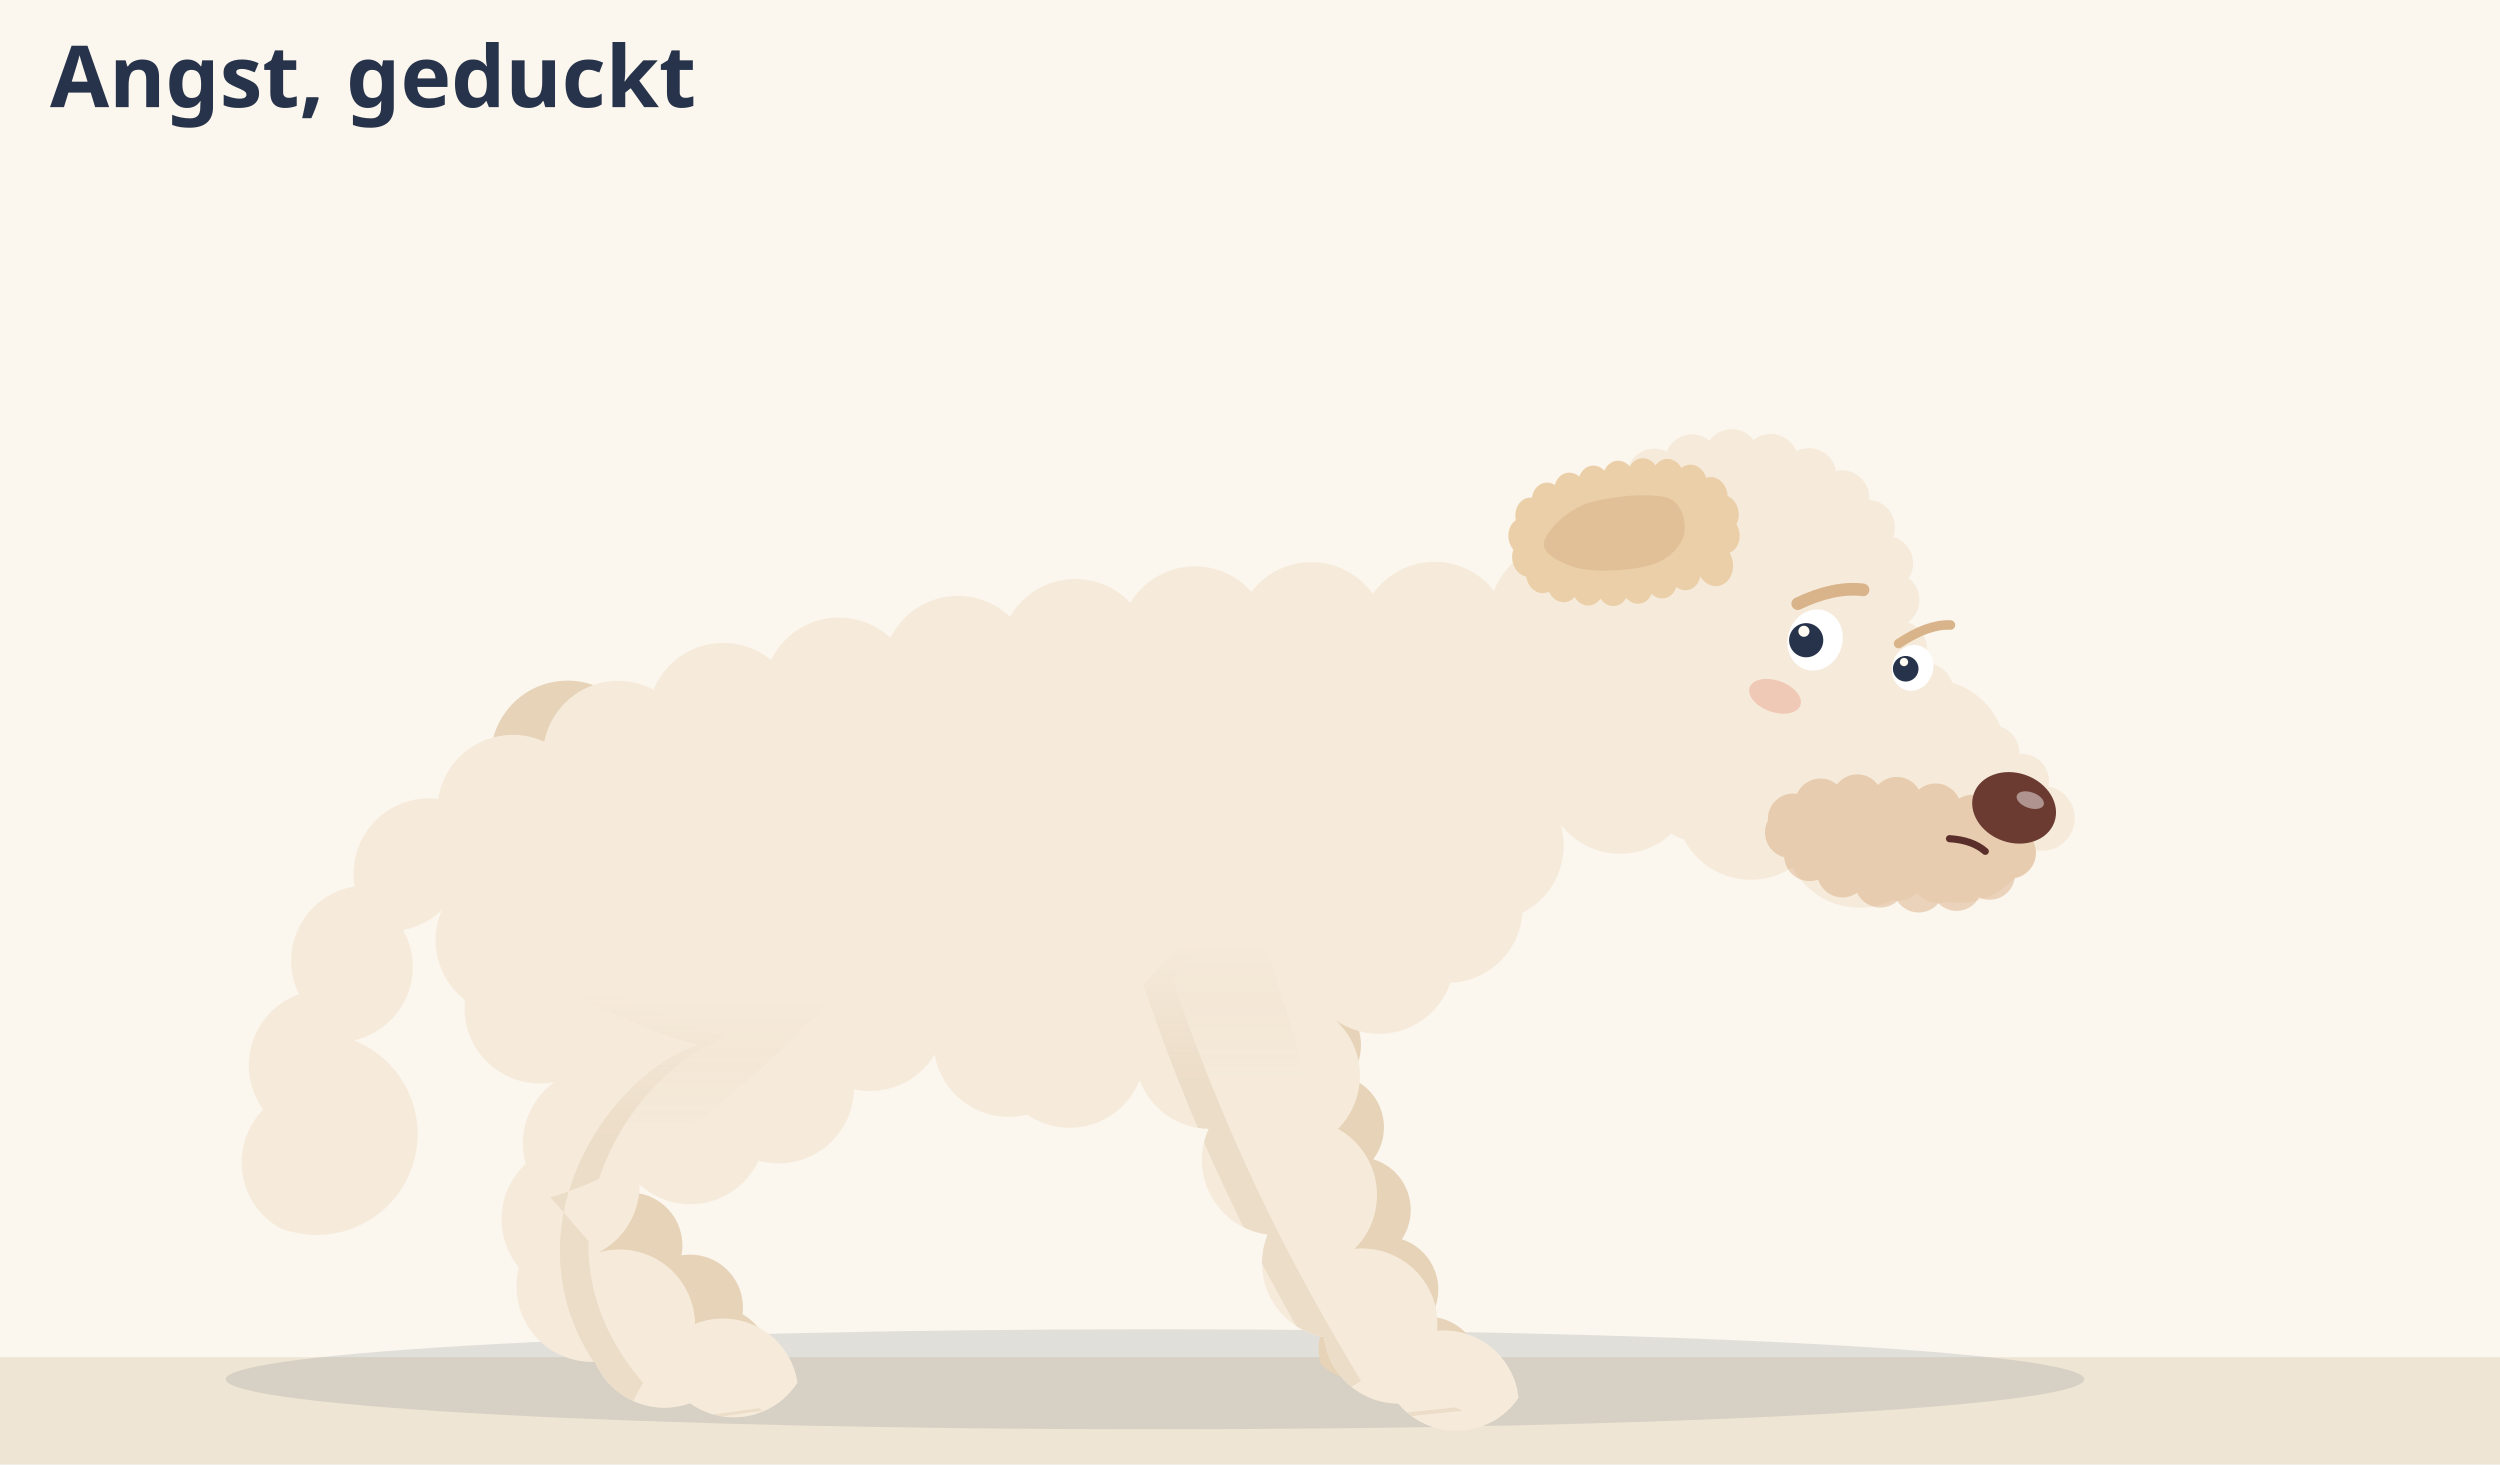
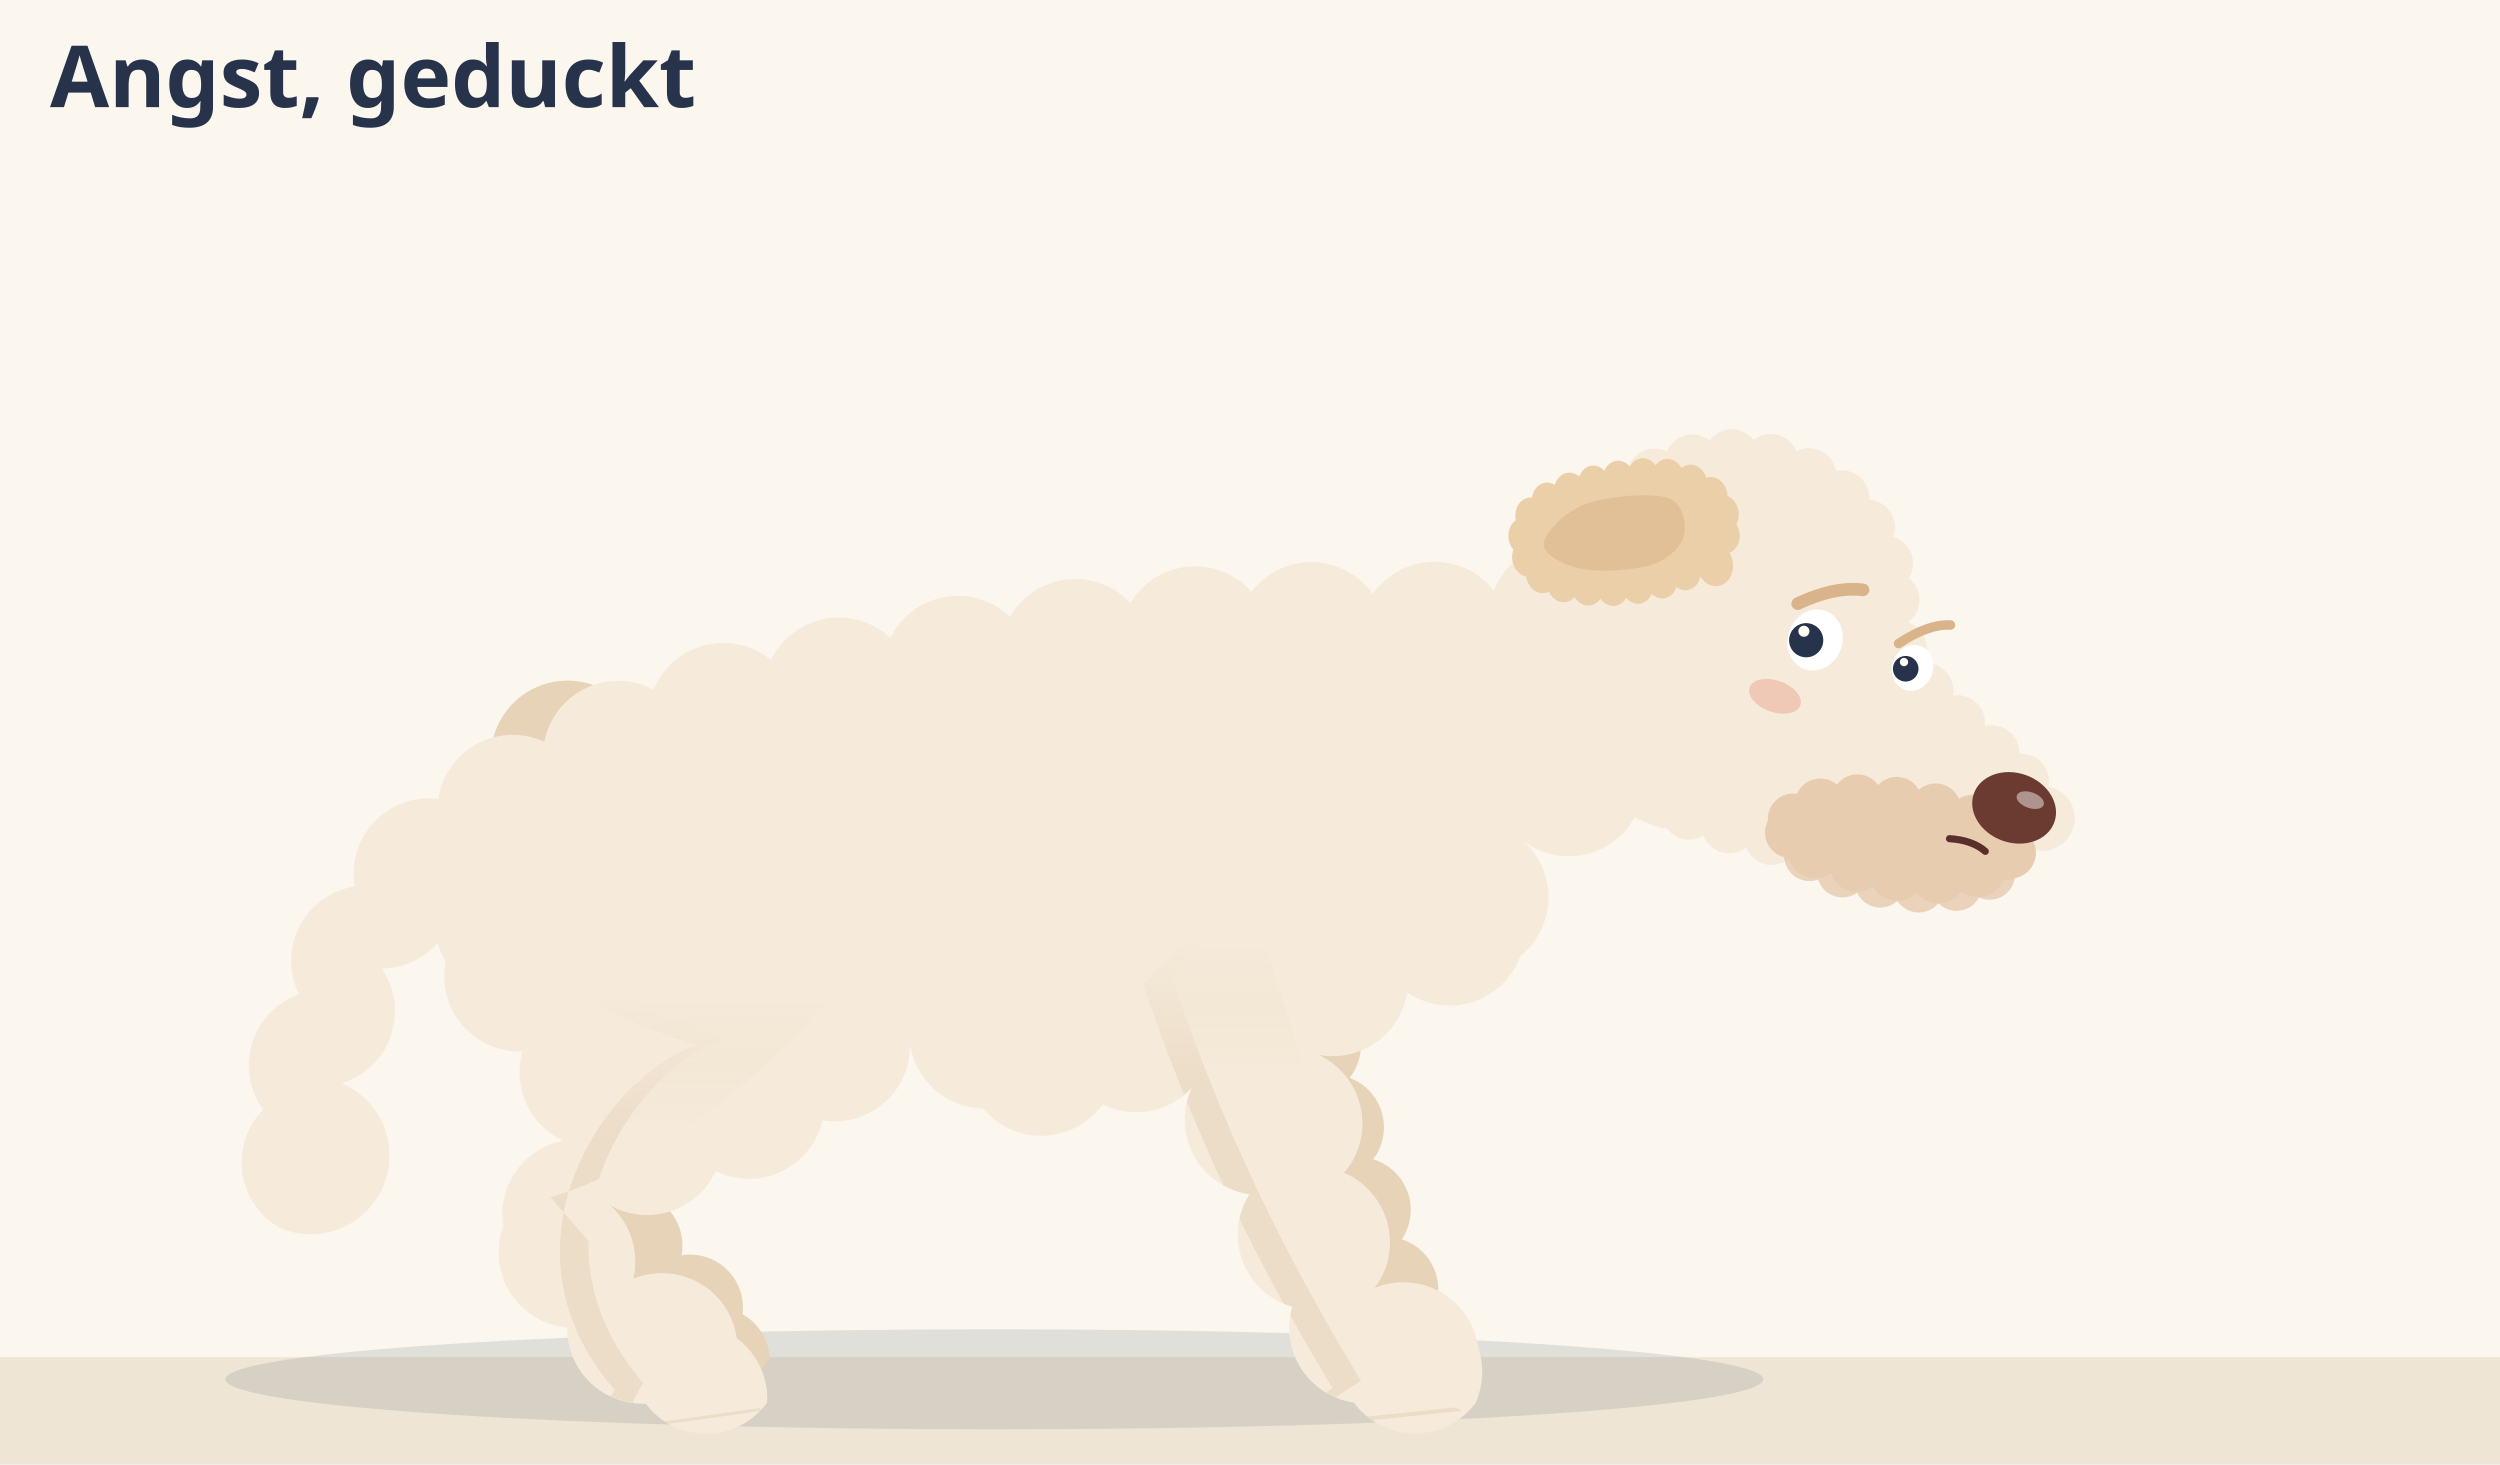
<svg xmlns="http://www.w3.org/2000/svg" viewBox="180 90 700 410">
  <rect x="180" y="90" width="700" height="410" fill="#FBF6EE" />
  <rect x="180" y="470" width="700" height="30" fill="#EFE5D5" />
  <defs>
    <clipPath id="angst-koerper">
-       <path d="M258.3 433.8A21.1 21.1 0 0 1 253.7 400.7A21.1 21.1 0 0 1 263.7 368.4A21.1 21.1 0 0 1 279.3 338.2A21.1 21.1 0 0 1 302.7 313.7A21.1 21.1 0 0 1 332.4 297.7A21.1 21.1 0 0 1 363 283.1A21.1 21.1 0 0 1 395.9 274.8A21.1 21.1 0 0 1 429.3 268.6A21.1 21.1 0 0 1 462.8 262.7A21.1 21.1 0 0 1 496.5 258.8A21.1 21.1 0 0 1 530.4 255.7A21.1 21.1 0 0 1 564.4 256.3A21.1 21.1 0 0 1 598.3 255.4A21.1 21.1 0 0 1 630.9 246.4A21.1 21.1 0 0 1 664.3 242.7A21.1 21.1 0 0 1 696 253.6A21.1 21.1 0 0 1 715.8 280.8A21.1 21.1 0 0 1 741.6 302.9A21.1 21.1 0 0 1 747.7 330.2A21.1 21.1 0 0 1 715.3 338.2A21.1 21.1 0 0 1 681.9 332.8A21.1 21.1 0 0 1 650 321.3A21.1 21.1 0 0 1 617 320.9A21.1 21.1 0 0 1 606.3 345.6A21.1 21.1 0 0 1 586.1 365.2A21.1 21.1 0 0 1 553.8 375.5A21.1 21.1 0 0 1 554.6 406.1A21.1 21.1 0 0 1 559.2 439.7A21.1 21.1 0 0 1 582.4 462.6A21.1 21.1 0 0 1 605.2 481.4A21.1 21.1 0 0 1 571.5 483A21.1 21.1 0 0 1 550.7 464.4A21.1 21.1 0 0 1 534.9 435.7A21.1 21.1 0 0 1 518.4 406.1A21.1 21.1 0 0 1 499.1 392.5A21.1 21.1 0 0 1 467.6 402.1A21.1 21.1 0 0 1 441.7 385.3A21.1 21.1 0 0 1 419.1 395A21.1 21.1 0 0 1 392.4 415A21.1 21.1 0 0 1 359.1 421.7A21.1 21.1 0 0 1 347.3 440.8A21.1 21.1 0 0 1 374.6 460.7A21.1 21.1 0 0 1 403.3 477.1A21.1 21.1 0 0 1 373.2 482.9A21.1 21.1 0 0 1 346.6 471.3A21.1 21.1 0 0 1 325.3 444.9A21.1 21.1 0 0 1 327.2 415.9A21.1 21.1 0 0 1 335.2 393A21.1 21.1 0 0 1 310.2 370A21.1 21.1 0 0 1 308.3 338.2A21.1 21.1 0 0 1 292.9 350.4A21.1 21.1 0 0 1 279.1 381.3A21.1 21.1 0 0 1 258.3 433.8Z" />
+       <path d="M258.3 433.8A21.1 21.1 0 0 1 253.7 400.7A21.1 21.1 0 0 1 263.7 368.4A21.1 21.1 0 0 1 279.3 338.2A21.1 21.1 0 0 1 302.7 313.7A21.1 21.1 0 0 1 332.4 297.7A21.1 21.1 0 0 1 363 283.1A21.1 21.1 0 0 1 395.9 274.8A21.1 21.1 0 0 1 429.3 268.6A21.1 21.1 0 0 1 462.8 262.7A21.1 21.1 0 0 1 496.5 258.8A21.1 21.1 0 0 1 530.4 255.7A21.1 21.1 0 0 1 564.4 256.3A21.1 21.1 0 0 1 598.3 255.4A21.1 21.1 0 0 1 630.9 246.4A21.1 21.1 0 0 1 657.6 250.1A21.1 21.1 0 0 1 660.4 284A21.1 21.1 0 0 1 663.1 317.9A21.1 21.1 0 0 1 637.9 318.5A21.1 21.1 0 0 1 605.3 324.5A21.1 21.1 0 0 1 605.7 357.7A21.1 21.1 0 0 1 574 367.9A21.1 21.1 0 0 1 549 385.3A21.1 21.1 0 0 1 556.3 418.4A21.1 21.1 0 0 1 564.8 450.7A21.1 21.1 0 0 1 593.9 467.3A21.1 21.1 0 0 1 593.1 482.9A21.1 21.1 0 0 1 559.1 482.7A21.1 21.1 0 0 1 541.8 455.9A21.1 21.1 0 0 1 529.8 424.4A21.1 21.1 0 0 1 513.7 394.6A21.1 21.1 0 0 1 488.7 399.2A21.1 21.1 0 0 1 455.3 400.4A21.1 21.1 0 0 1 434.6 379.9A21.1 21.1 0 0 1 410.3 403.7A21.1 21.1 0 0 1 380.4 417.9A21.1 21.1 0 0 1 347.1 424.8A21.1 21.1 0 0 1 357.3 448.1A21.1 21.1 0 0 1 386.3 464.7A21.1 21.1 0 0 1 394.8 482.7A21.1 21.1 0 0 1 360.8 483A21.1 21.1 0 0 1 338.8 461.7A21.1 21.1 0 0 1 320.9 433.4A21.1 21.1 0 0 1 337.7 409.4A21.1 21.1 0 0 1 326.3 384.4A21.1 21.1 0 0 1 304.8 359.1A21.1 21.1 0 0 1 306.9 334.1A21.1 21.1 0 0 1 286.9 361.2A21.1 21.1 0 0 1 275.7 393.3A21.1 21.1 0 0 1 258.3 433.8Z" />
    </clipPath>
  </defs>
  <g>
-     <ellipse cx="503.4" cy="476.2" rx="260.2" ry="14" fill="#26334A" fill-opacity="0.12" />
+     <ellipse cx="458.4" cy="476.2" rx="215.3" ry="14" fill="#26334A" fill-opacity="0.12" />
    <path d="M352.2 285.2A14.8 14.8 0 0 1 370.5 300.4A14.8 14.8 0 0 1 387.9 316.7A14.8 14.8 0 0 1 404.3 334A14.8 14.8 0 0 1 419.8 352A14.8 14.8 0 0 1 405.9 369.3A14.8 14.8 0 0 1 387.8 384.7A14.8 14.8 0 0 1 368.1 398A14.8 14.8 0 0 1 346.7 408.3A14.8 14.8 0 0 1 354.6 424A14.8 14.8 0 0 1 370.8 441.5A14.8 14.8 0 0 1 387.9 458A14.8 14.8 0 0 1 395.5 470.3A14.8 14.8 0 0 1 371.9 473.6A14.8 14.8 0 0 1 357.7 467.9A14.8 14.8 0 0 1 349.8 447.7A14.8 14.8 0 0 1 345.3 424.6A14.8 14.8 0 0 1 349.9 401.5A14.8 14.8 0 0 1 362.7 381.6A14.8 14.8 0 0 1 381.8 367.8A14.8 14.8 0 0 1 362.8 359.6A14.8 14.8 0 0 1 341.6 348.9A14.8 14.8 0 0 1 321.6 336A14.8 14.8 0 0 1 325.6 318.9A14.8 14.8 0 0 1 352.2 285.2Z" fill="#E6D3B8" />
    <path d="M603.7 324.6A14.8 14.8 0 0 1 582 334.1A14.8 14.8 0 0 1 558.6 338.7A14.8 14.8 0 0 1 544.5 346.1A14.8 14.8 0 0 1 551.5 368.8A14.8 14.8 0 0 1 557.9 391.8A14.8 14.8 0 0 1 564.5 414.6A14.8 14.8 0 0 1 572.5 437A14.8 14.8 0 0 1 580.6 458.7A14.8 14.8 0 0 1 594.1 469.8A14.8 14.8 0 0 1 570.5 472.3A14.8 14.8 0 0 1 549.8 471.9A14.8 14.8 0 0 1 556.3 455.1A14.8 14.8 0 0 1 544.6 434.3A14.8 14.8 0 0 1 533.8 413.1A14.8 14.8 0 0 1 523.9 391.5A14.8 14.8 0 0 1 515 369.4A14.8 14.8 0 0 1 510.4 347.7A14.8 14.8 0 0 1 526.9 330.6A14.8 14.8 0 0 1 544 314.1A14.8 14.8 0 0 1 562.2 298.7A14.8 14.8 0 0 1 581 287.7A14.8 14.8 0 0 1 603.7 324.6Z" fill="#E6D3B8" />
-     <path d="M258.3 433.8A21.1 21.1 0 0 1 253.7 400.7A21.1 21.1 0 0 1 263.7 368.4A21.1 21.1 0 0 1 279.3 338.2A21.1 21.1 0 0 1 302.7 313.7A21.1 21.1 0 0 1 332.4 297.7A21.1 21.1 0 0 1 363 283.1A21.1 21.1 0 0 1 395.9 274.8A21.1 21.1 0 0 1 429.3 268.6A21.1 21.1 0 0 1 462.8 262.7A21.1 21.1 0 0 1 496.5 258.8A21.1 21.1 0 0 1 530.4 255.7A21.1 21.1 0 0 1 564.4 256.3A21.1 21.1 0 0 1 598.3 255.4A21.1 21.1 0 0 1 630.9 246.4A21.1 21.1 0 0 1 664.3 242.7A21.1 21.1 0 0 1 696 253.6A21.1 21.1 0 0 1 715.8 280.8A21.1 21.1 0 0 1 741.6 302.9A21.1 21.1 0 0 1 747.7 330.2A21.1 21.1 0 0 1 715.3 338.2A21.1 21.1 0 0 1 681.9 332.8A21.1 21.1 0 0 1 650 321.3A21.1 21.1 0 0 1 617 320.9A21.1 21.1 0 0 1 606.3 345.6A21.1 21.1 0 0 1 586.1 365.2A21.1 21.1 0 0 1 553.8 375.5A21.1 21.1 0 0 1 554.6 406.1A21.1 21.1 0 0 1 559.2 439.7A21.1 21.1 0 0 1 582.4 462.6A21.1 21.1 0 0 1 605.2 481.4A21.1 21.1 0 0 1 571.5 483A21.1 21.1 0 0 1 550.7 464.4A21.1 21.1 0 0 1 534.9 435.7A21.1 21.1 0 0 1 518.4 406.1A21.1 21.1 0 0 1 499.1 392.5A21.1 21.1 0 0 1 467.6 402.1A21.1 21.1 0 0 1 441.7 385.3A21.1 21.1 0 0 1 419.1 395A21.1 21.1 0 0 1 392.4 415A21.1 21.1 0 0 1 359.1 421.7A21.1 21.1 0 0 1 347.3 440.8A21.1 21.1 0 0 1 374.6 460.7A21.1 21.1 0 0 1 403.3 477.1A21.1 21.1 0 0 1 373.2 482.9A21.1 21.1 0 0 1 346.6 471.3A21.1 21.1 0 0 1 325.3 444.9A21.1 21.1 0 0 1 327.2 415.9A21.1 21.1 0 0 1 335.2 393A21.1 21.1 0 0 1 310.2 370A21.1 21.1 0 0 1 308.3 338.2A21.1 21.1 0 0 1 292.9 350.4A21.1 21.1 0 0 1 279.1 381.3A21.1 21.1 0 0 1 258.3 433.8Z" fill="#F6EBDB" />
+     <path d="M258.3 433.8A21.1 21.1 0 0 1 253.7 400.7A21.1 21.1 0 0 1 263.7 368.4A21.1 21.1 0 0 1 279.3 338.2A21.1 21.1 0 0 1 302.7 313.7A21.1 21.1 0 0 1 332.4 297.7A21.1 21.1 0 0 1 363 283.1A21.1 21.1 0 0 1 395.9 274.8A21.1 21.1 0 0 1 429.3 268.6A21.1 21.1 0 0 1 462.8 262.7A21.1 21.1 0 0 1 496.5 258.8A21.1 21.1 0 0 1 530.4 255.7A21.1 21.1 0 0 1 564.4 256.3A21.1 21.1 0 0 1 598.3 255.4A21.1 21.1 0 0 1 630.9 246.4A21.1 21.1 0 0 1 657.6 250.1A21.1 21.1 0 0 1 660.4 284A21.1 21.1 0 0 1 663.1 317.9A21.1 21.1 0 0 1 637.9 318.5A21.1 21.1 0 0 1 605.3 324.5A21.1 21.1 0 0 1 605.7 357.7A21.1 21.1 0 0 1 574 367.9A21.1 21.1 0 0 1 549 385.3A21.1 21.1 0 0 1 556.3 418.4A21.1 21.1 0 0 1 564.8 450.7A21.1 21.1 0 0 1 593.9 467.3A21.1 21.1 0 0 1 593.1 482.9A21.1 21.1 0 0 1 559.1 482.7A21.1 21.1 0 0 1 541.8 455.9A21.1 21.1 0 0 1 529.8 424.4A21.1 21.1 0 0 1 513.7 394.6A21.1 21.1 0 0 1 488.7 399.2A21.1 21.1 0 0 1 455.3 400.4A21.1 21.1 0 0 1 434.6 379.9A21.1 21.1 0 0 1 410.3 403.7A21.1 21.1 0 0 1 380.4 417.9A21.1 21.1 0 0 1 347.1 424.8A21.1 21.1 0 0 1 357.3 448.1A21.1 21.1 0 0 1 386.3 464.7A21.1 21.1 0 0 1 394.8 482.7A21.1 21.1 0 0 1 360.8 483A21.1 21.1 0 0 1 338.8 461.7A21.1 21.1 0 0 1 320.9 433.4A21.1 21.1 0 0 1 337.7 409.4A21.1 21.1 0 0 1 326.3 384.4A21.1 21.1 0 0 1 304.8 359.1A21.1 21.1 0 0 1 306.9 334.1A21.1 21.1 0 0 1 286.9 361.2A21.1 21.1 0 0 1 275.7 393.3A21.1 21.1 0 0 1 258.3 433.8Z" fill="#F6EBDB" />
    <linearGradient id="angst-nah-hind-schatten-v" gradientUnits="userSpaceOnUse" x1="0" y1="367.7" x2="0" y2="407.7">
      <stop offset="0" stop-color="#fff" stop-opacity="0" />
      <stop offset="1" stop-color="#fff" />
    </linearGradient>
    <mask id="angst-nah-hind-schatten">
      <rect x="-2000" y="367.7" width="6000" height="3000" fill="url(#angst-nah-hind-schatten-v)" />
    </mask>
    <g clip-path="url(#angst-koerper)">
      <g mask="url(#angst-nah-hind-schatten)">
        <path d="M344.2 300.8C381.8 329.2 413 369 413 369C370.9 416.7 334.1 425.2 334.1 425.2C353.2 447.3 368.9 465.3 393.5 485L348.7 491.3C345.6 489.3 352.1 479.2 352.1 479.2C317.3 439.1 349 391.2 375.5 382.5C375.5 382.5 345.1 375.7 307.5 347.2Z" fill="#ECDDC8" />
      </g>
    </g>
    <linearGradient id="angst-nah-hind-v" gradientUnits="userSpaceOnUse" x1="0" y1="367.7" x2="0" y2="407.7">
      <stop offset="0" stop-color="#fff" stop-opacity="0" />
      <stop offset="1" stop-color="#fff" />
    </linearGradient>
    <mask id="angst-nah-hind">
      <rect x="-2000" y="367.7" width="6000" height="3000" fill="url(#angst-nah-hind-v)" />
    </mask>
    <g clip-path="url(#angst-koerper)">
      <g mask="url(#angst-nah-hind)">
        <path d="M352.2 298.8C389.8 327.2 421 367 421 367C378.9 414.7 342.1 423.2 342.1 423.2C361.2 445.3 376.9 463.3 401.5 483L356.7 489.3C353.6 487.3 360.1 477.2 360.1 477.2C325.3 437.1 357 389.2 383.5 380.5C383.5 380.5 353.1 373.7 315.5 345.2Z" fill="#F6EBDB" />
      </g>
    </g>
    <linearGradient id="angst-nah-front-schatten-v" gradientUnits="userSpaceOnUse" x1="0" y1="352.1" x2="0" y2="392.1">
      <stop offset="0" stop-color="#fff" stop-opacity="0" />
      <stop offset="1" stop-color="#fff" />
    </linearGradient>
    <mask id="angst-nah-front-schatten">
      <rect x="-2000" y="352.1" width="6000" height="3000" fill="url(#angst-nah-front-schatten-v)" />
    </mask>
    <g clip-path="url(#angst-koerper)">
      <g mask="url(#angst-nah-front-schatten)">
        <path d="M595.7 340.1C565.7 357.8 534.3 354.6 534.3 354.6C550.3 401.9 555.8 440.7 572.1 467.8C566.6 476.2 589.6 485 589.6 485L541.7 490C538.1 487.3 553.1 478.7 553.1 478.7C536.9 451.6 517.6 417.3 500.1 365.7C500.1 365.7 542 319.2 572 301.5Z" fill="#ECDDC8" />
      </g>
    </g>
    <linearGradient id="angst-nah-front-v" gradientUnits="userSpaceOnUse" x1="0" y1="352.1" x2="0" y2="392.1">
      <stop offset="0" stop-color="#fff" stop-opacity="0" />
      <stop offset="1" stop-color="#fff" />
    </linearGradient>
    <mask id="angst-nah-front">
      <rect x="-2000" y="352.1" width="6000" height="3000" fill="url(#angst-nah-front-v)" />
    </mask>
    <g clip-path="url(#angst-koerper)">
      <g mask="url(#angst-nah-front)">
        <path d="M603.7 338.1C573.7 355.8 542.3 352.6 542.3 352.6C558.3 399.9 563.8 438.7 580.1 465.8C574.6 474.2 597.6 483 597.6 483L549.7 488C546.1 485.3 561.1 476.7 561.1 476.7C544.9 449.6 525.6 415.3 508.1 363.7C508.1 363.7 550 317.2 580 299.5Z" fill="#F6EBDB" />
      </g>
    </g>
    <g transform="translate(743.9 319) rotate(19.5) scale(-0.443 0.443)">
      <g class="l-kopf l-k-angst">
        <path d="M-14 -26A17.4 17.4 0 0 1 10.3 -39.3A17.4 17.4 0 0 1 36.7 -48.5A17.4 17.4 0 0 1 62.2 -60A17.4 17.4 0 0 1 87 -72.9A17.4 17.4 0 0 1 104.4 -94.1A17.4 17.4 0 0 1 113.2 -120.6A17.4 17.4 0 0 1 131.2 -141.9A17.4 17.4 0 0 1 153.3 -159A17.4 17.4 0 0 1 179.2 -169.2A17.4 17.4 0 0 1 207 -172.6A17.4 17.4 0 0 1 234.8 -170.2A17.4 17.4 0 0 1 261 -160.6A17.4 17.4 0 0 1 284.2 -145A17.4 17.4 0 0 1 303.5 -124.8A17.4 17.4 0 0 1 318.2 -101A17.4 17.4 0 0 1 328 -74.8A17.4 17.4 0 0 1 331.6 -47.1A17.4 17.4 0 0 1 329.9 -19.2A17.4 17.4 0 0 1 322.8 7.8A17.4 17.4 0 0 1 309.4 32.3A17.4 17.4 0 0 1 288.7 50.9A17.4 17.4 0 0 1 263.8 63.8A17.4 17.4 0 0 1 236.9 71.4A17.4 17.4 0 0 1 209.2 74.8A17.4 17.4 0 0 1 181.2 76.1A17.4 17.4 0 0 1 153.3 74.2A17.4 17.4 0 0 1 125.4 71.9A17.4 17.4 0 0 1 97.4 71.7A17.4 17.4 0 0 1 69.4 70.5A17.4 17.4 0 0 1 42 65A17.4 17.4 0 0 1 15.9 55A17.4 17.4 0 0 1 -6.8 38.7A17.4 17.4 0 0 1 -20 14.6A17.4 17.4 0 0 1 -14 -26Z" fill="#F6EBDB" />
        <path d="M-14 8A16.1 16.1 0 0 1 10.8 1.1A16.1 16.1 0 0 1 36.8 0.2A16.1 16.1 0 0 1 62.6 3.3A16.1 16.1 0 0 1 87.9 9.1A16.1 16.1 0 0 1 112.5 17.5A16.1 16.1 0 0 1 134.3 31.4A16.1 16.1 0 0 1 146 53.6A16.1 16.1 0 0 1 128.6 71.9A16.1 16.1 0 0 1 103.6 78.1A16.1 16.1 0 0 1 77.6 77.7A16.1 16.1 0 0 1 51.9 74.1A16.1 16.1 0 0 1 27 66.8A16.1 16.1 0 0 1 4 54.8A16.1 16.1 0 0 1 -13.2 35.6A16.1 16.1 0 0 1 -14 8Z" fill="#D2A374" fill-opacity=".42" />
        <ellipse cx="168" cy="-22" rx="17" ry="10" fill="#E07A5F" fill-opacity=".3" />
        <g class="l-augen l-a-angst">
          <ellipse cx="92" cy="-68" rx="12.937" ry="14.662" fill="#FFFFFF" />
          <g class="l-pupille">
            <circle cx="95.938" cy="-66" r="8.1" fill="#26334A" />
            <circle cx="98.368" cy="-69.645" r="2.625" fill="#FFFBF2" />
          </g>
          <ellipse cx="156" cy="-64" rx="17.25" ry="19.55" fill="#FFFFFF" />
          <g class="l-pupille">
            <circle cx="161.25" cy="-62" r="10.8" fill="#26334A" />
            <circle cx="164.49" cy="-66.86" r="3.5" fill="#FFFBF2" />
          </g>
        </g>
        <g class="l-brauen l-b-angst">
          <path d="M78.5 -101.5Q92 -97.5 105.5 -79.5" stroke="#D9B48A" stroke-width="6" stroke-linecap="round" fill="none" />
          <path d="M138 -104Q156 -100 174 -82" stroke="#D9B48A" stroke-width="8" stroke-linecap="round" fill="none" />
        </g>
        <path d="M10 26q10 -4 24 0" stroke="#5A2E2A" stroke-width="4.5" stroke-linecap="round" fill="none" />
        <g class="l-nase l-n-angst">
          <ellipse cx="2" cy="-6" rx="27" ry="22" fill="#6B3B32" />
          <ellipse cx="-6" cy="-14" rx="9" ry="5" fill="#FFFFFF" fill-opacity=".45" />
        </g>
        <g class="l-ohr l-o-angst">
          <g transform="translate(240 -116) rotate(-62) scale(.88 .74)">
            <path d="M-26 -6A13.6 13.6 0 0 1 -6.5 -15.4A13.6 13.6 0 0 1 14.6 -11.5A13.6 13.6 0 0 1 29.8 4.2A13.6 13.6 0 0 1 39.4 23.9A13.6 13.6 0 0 1 44 45.4A13.6 13.6 0 0 1 45.9 67.3A13.6 13.6 0 0 1 45.7 89.3A13.6 13.6 0 0 1 44.1 111.3A13.6 13.6 0 0 1 40.8 133A13.6 13.6 0 0 1 34.2 153.9A13.6 13.6 0 0 1 19.9 170.4A13.6 13.6 0 0 1 -0.8 176.2A13.6 13.6 0 0 1 -21.3 168.8A13.6 13.6 0 0 1 -34.4 151.5A13.6 13.6 0 0 1 -40.9 130.5A13.6 13.6 0 0 1 -44.8 108.9A13.6 13.6 0 0 1 -47 87A13.6 13.6 0 0 1 -46.9 65A13.6 13.6 0 0 1 -44.6 43.2A13.6 13.6 0 0 1 -39.7 21.7A13.6 13.6 0 0 1 -26 -6Z" fill="#EBCFA8" />
            <path d="M-8 30L-4.8 28.9L-1.1 28.3L2.8 28.2L6.9 28.8L10.8 30.1L14.5 32.3L17.6 35.6L20 40L21.8 46.1L23.3 54L24.5 63.2L25.3 73.1L25.6 83.3L25.5 93.2L25 102.3L24 110L22.3 116.9L19.9 123.8L17 130.3L13.6 136.3L10.1 141.4L6.5 145.6L3.1 148.6L0 150L-3 149.8L-6.1 148.1L-9.2 145.2L-12.2 141.3L-15.2 136.5L-17.8 131.3L-20.1 125.7L-22 120L-23.5 113.7L-24.8 106.4L-25.8 98.4L-26.5 90L-26.9 81.6L-27 73.6L-26.7 66.3L-26 60L-24.9 54.5L-23.3 49.5L-21.3 44.8L-19 40.6L-16.4 37L-13.7 34L-10.9 31.6Z" fill="#D9B48A" fill-opacity=".55" />
          </g>
        </g>
      </g>
    </g>
  </g>
  <text x="194" y="120" font-family="sans-serif" font-size="24" font-weight="700" fill="#26334a">Angst, geduckt</text>
</svg>
